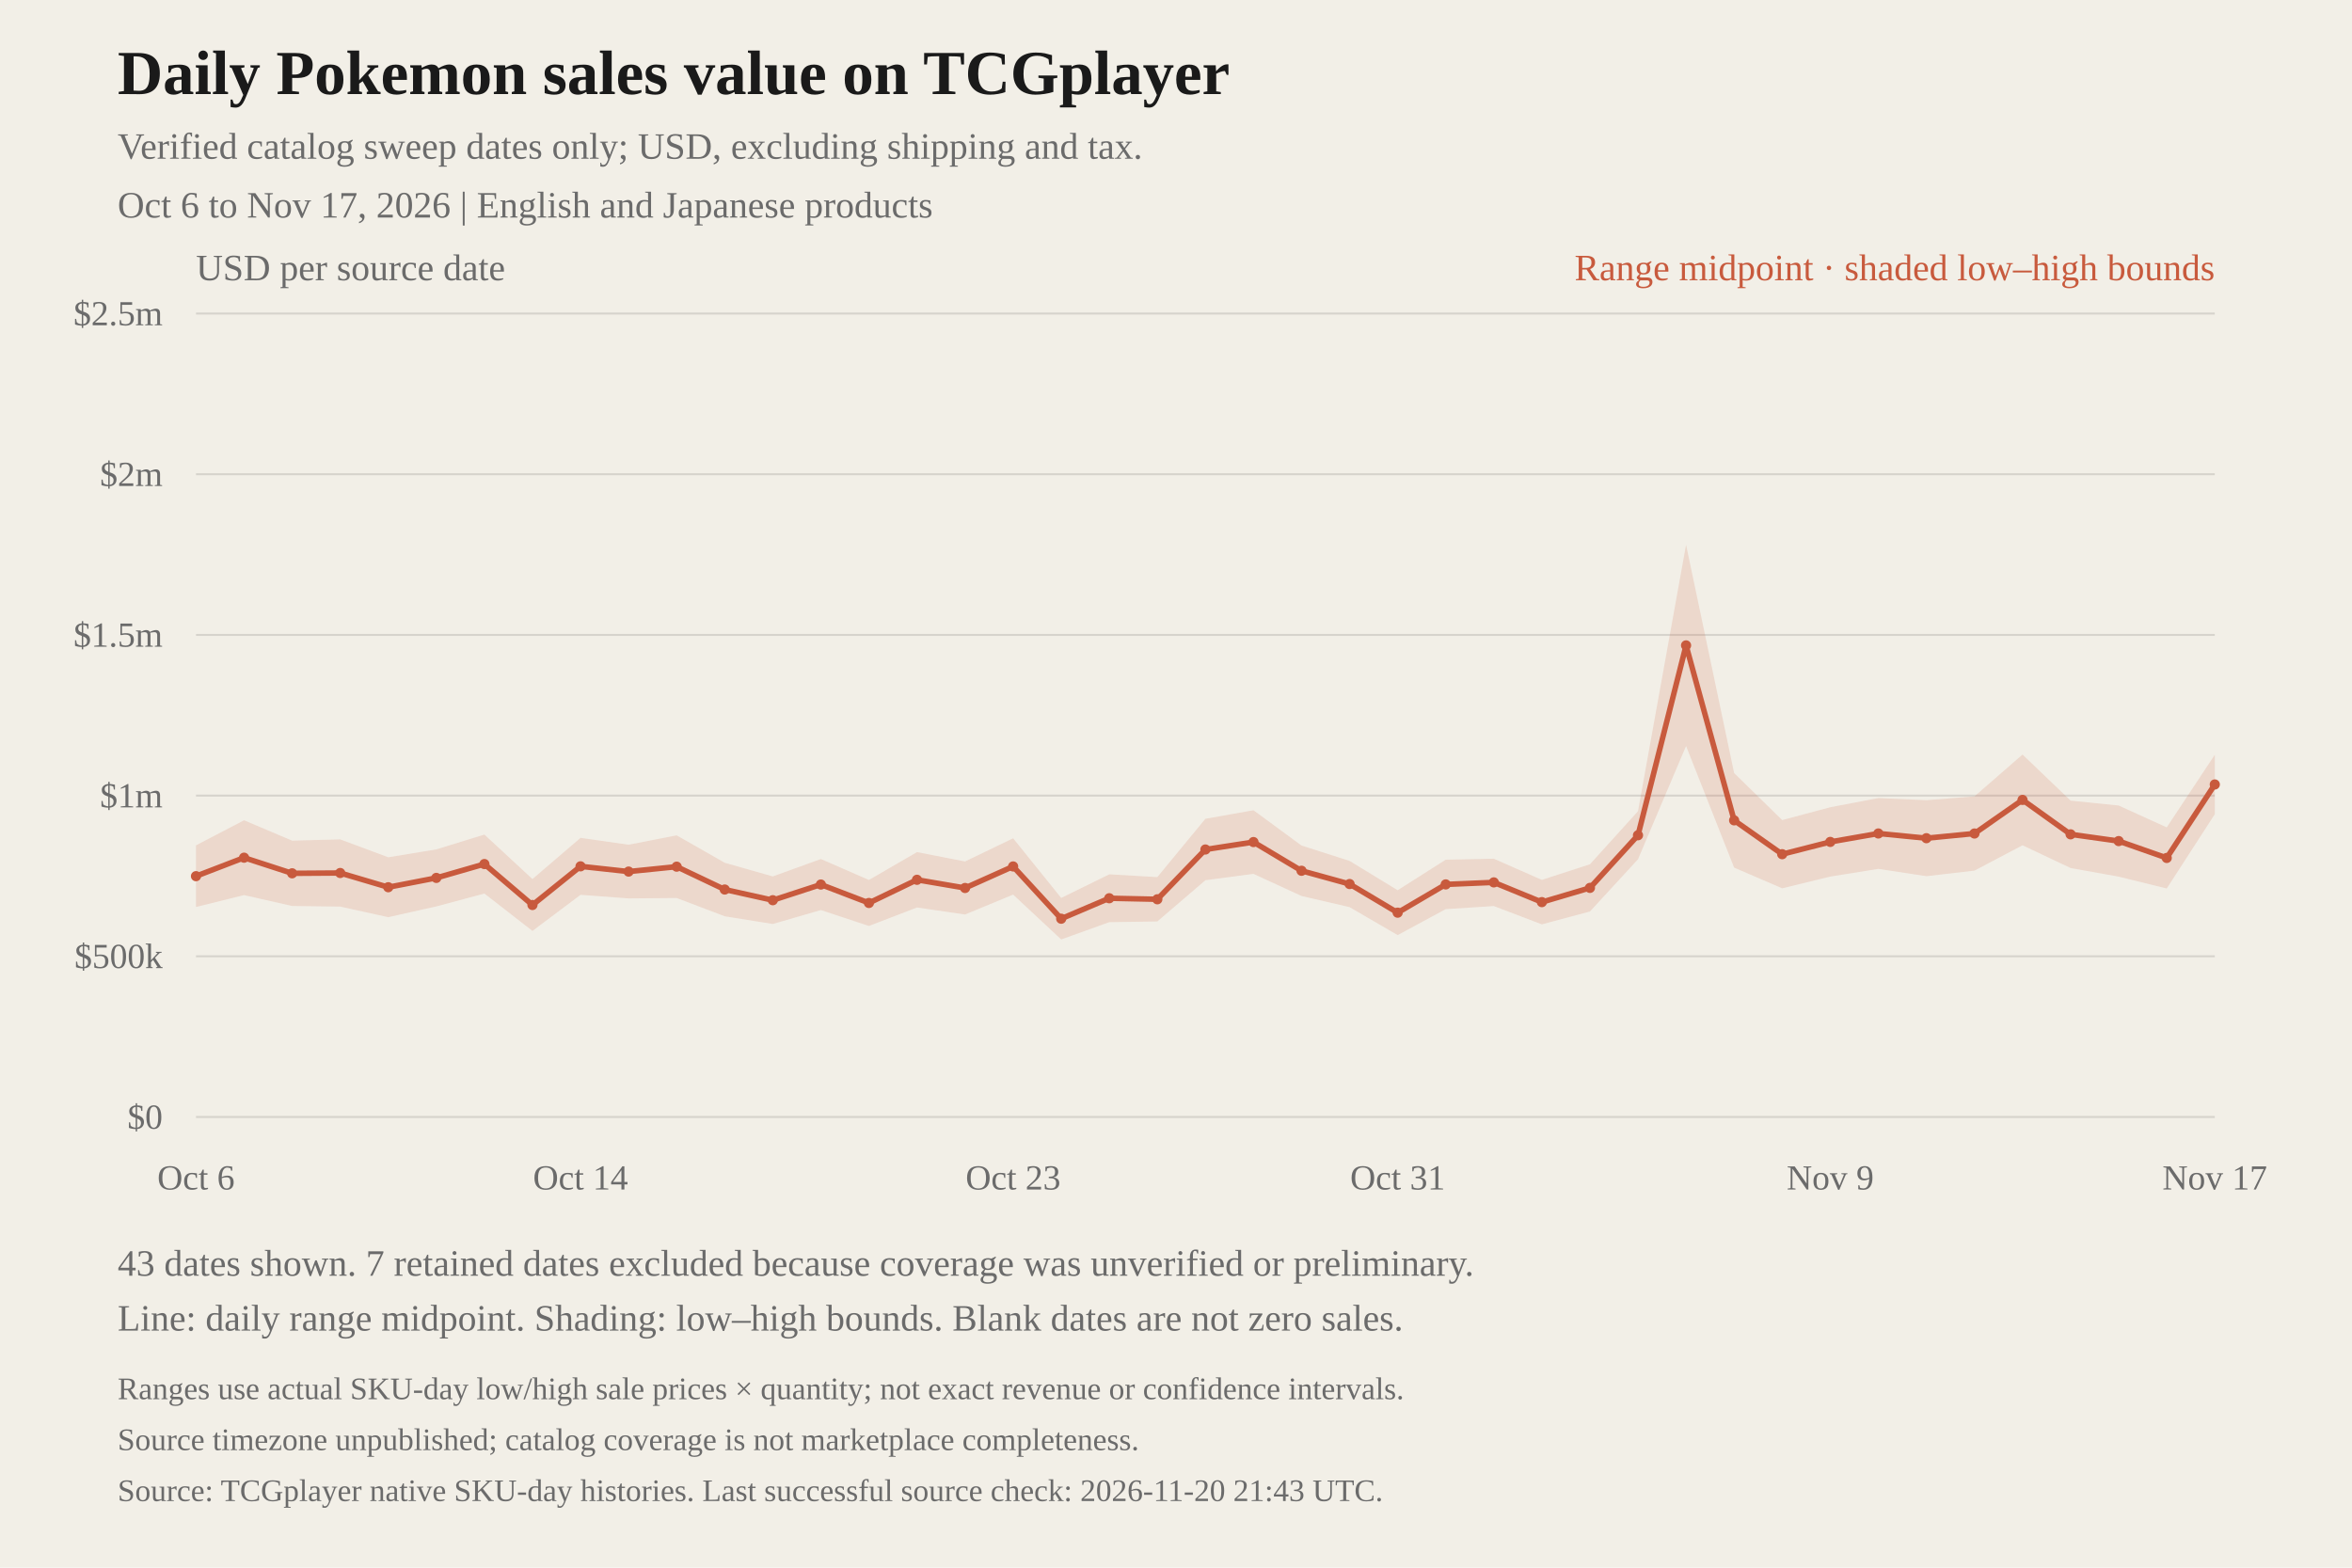
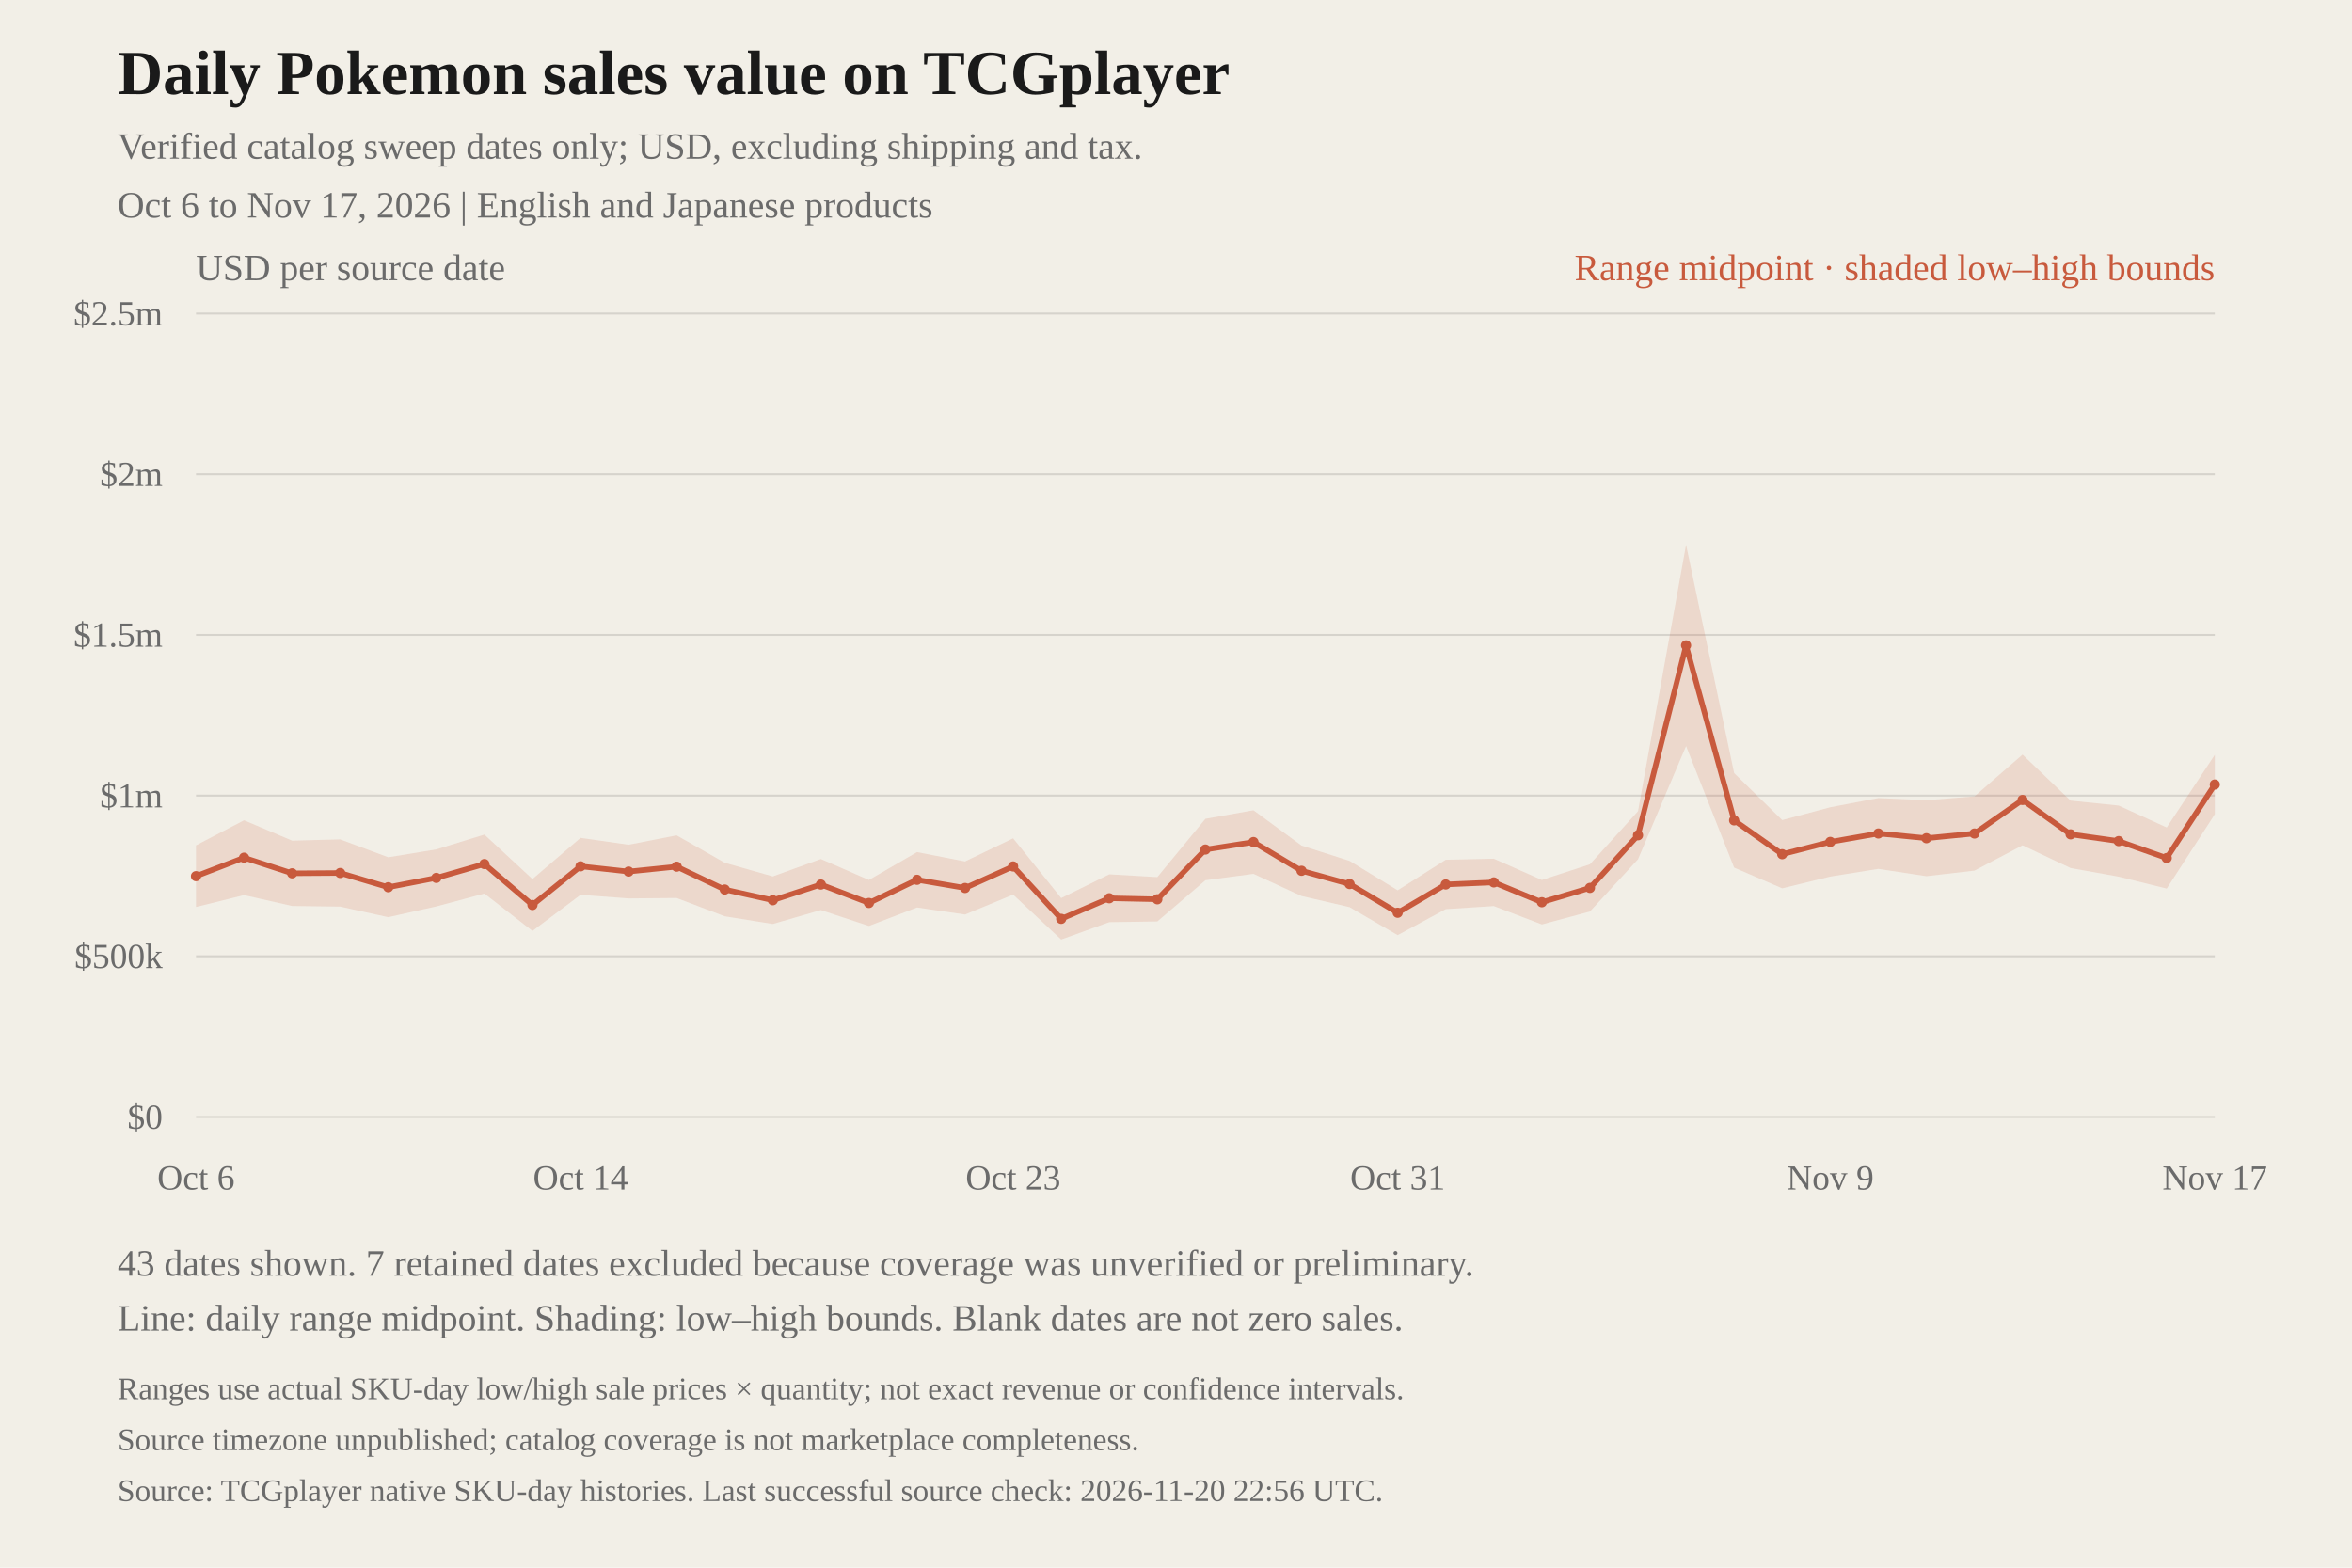
<svg xmlns="http://www.w3.org/2000/svg" width="1200" height="800" viewBox="0 0 1200 800" role="img" aria-labelledby="title description">
  <style>text{font-family:Georgia,"Liberation Serif","Times New Roman",serif;fill:#1A1A1A;font-size:19px}.title{font-size:32px;font-weight:600}.muted,.axis{fill:#6B6B6B}.axis{font-size:18px}.note{font-size:16px;fill:#6B6B6B}.grid{stroke:#D6D3CC;stroke-width:1}</style>
  <rect data-role="background" width="1200" height="800" fill="#F2EFE7" />
  <text x="60" y="48" class="title">Daily Pokemon sales value on TCGplayer</text>
  <text x="60" y="81" class="muted">Verified catalog sweep dates only; USD, excluding shipping and tax.</text>
  <text x="60" y="111" class="muted">Oct 6 to Nov 17, 2026 | English and Japanese products</text>
  <text x="100" y="143" class="muted">USD per source date</text>
  <text x="1130" y="143" text-anchor="end" style="fill:#C85A3D">Range midpoint · shaded low–high bounds</text>
  <path d="M100,570H1130" class="grid" />
  <text x="83" y="576" class="axis" text-anchor="end">$0</text>
  <path d="M100,488H1130" class="grid" />
  <text x="83" y="494" class="axis" text-anchor="end">$500k</text>
  <path d="M100,406H1130" class="grid" />
  <text x="83" y="412" class="axis" text-anchor="end">$1m</text>
  <path d="M100,324H1130" class="grid" />
  <text x="83" y="330" class="axis" text-anchor="end">$1.5m</text>
  <path d="M100,242H1130" class="grid" />
  <text x="83" y="248" class="axis" text-anchor="end">$2m</text>
  <path d="M100,160H1130" class="grid" />
  <text x="83" y="166" class="axis" text-anchor="end">$2.5m</text>
-   <polygon data-series="daily-band" points="100,431.395 124.524,418.596 149.048,428.993 173.571,428.347 198.095,437.483 222.619,433.454 247.143,425.889 271.667,448.6 296.19,427.569 320.714,431.071 345.238,426.287 369.762,440.279 394.286,447.253 418.81,438.369 443.333,449.058 467.857,434.841 492.381,439.616 516.905,427.799 541.429,458.238 565.952,446.18 590.476,447.601 615,417.832 639.524,413.483 664.048,431.496 688.571,439.338 713.095,454.298 737.619,438.713 762.143,438.214 786.667,449.018 811.19,441.055 835.714,413.982 860.238,278.014 884.762,394.516 909.286,418.495 933.81,411.947 958.333,407.265 982.857,408.353 1007.381,406.409 1031.905,385.053 1056.429,408.571 1080.952,411.064 1105.476,422.225 1130,385.158 1130,415.48 1105.476,453.402 1080.952,447.35 1056.429,442.957 1031.905,431.347 1007.381,444.279 982.857,447.122 958.333,443.392 933.81,447.32 909.286,453.308 884.762,442.743 860.238,380.686 835.714,438.483 811.19,465.136 786.667,471.701 762.143,462.361 737.619,463.935 713.095,477.185 688.571,462.913 664.048,457.22 639.524,445.933 615,449.179 590.476,470.214 565.952,470.584 541.429,479.412 516.905,456.514 492.381,466.671 467.857,463.09 443.333,472.524 418.81,464.4 394.286,471.512 369.762,467.575 345.238,458.248 320.714,458.461 296.19,456.626 271.667,475.046 247.143,455.971 222.619,462.546 198.095,468.031 173.571,462.639 149.048,462.325 124.524,456.767 100,462.839" fill="#C85A3D" fill-opacity="0.16" />
-   <polyline data-series="daily-midpoint" points="100,447.117 124.524,437.682 149.048,445.659 173.571,445.493 198.095,452.757 222.619,448 247.143,440.93 271.667,461.823 296.19,442.097 320.714,444.766 345.238,442.267 369.762,453.927 394.286,459.382 418.81,451.384 443.333,460.791 467.857,448.965 492.381,453.144 516.905,442.157 541.429,468.825 565.952,458.382 590.476,458.907 615,433.505 639.524,429.708 664.048,444.358 688.571,451.126 713.095,465.742 737.619,451.324 762.143,450.287 786.667,460.359 811.19,453.095 835.714,426.232 860.238,329.35 884.762,418.629 909.286,435.902 933.81,429.633 958.333,425.329 982.857,427.738 1007.381,425.344 1031.905,408.2 1056.429,425.764 1080.952,429.207 1105.476,437.813 1130,400.319" fill="none" stroke="#C85A3D" stroke-width="2.8" stroke-linejoin="round" stroke-linecap="round" />
+   <polygon data-series="daily-band" points="100,431.395 124.524,418.596 149.048,428.993 173.571,428.347 198.095,437.483 222.619,433.454 247.143,425.889 271.667,448.6 296.19,427.569 320.714,431.071 345.238,426.287 369.762,440.279 394.286,447.253 418.81,438.369 443.333,449.058 467.857,434.841 492.381,439.616 516.905,427.802 541.429,458.299 565.952,446.181 590.476,447.604 615,417.85 639.524,413.484 664.048,431.501 688.571,439.338 713.095,454.335 737.619,438.757 762.143,438.216 786.667,449.065 811.19,441.06 835.714,413.989 860.238,278.014 884.762,394.518 909.286,418.5 933.81,411.947 958.333,407.269 982.857,408.359 1007.381,406.41 1031.905,385.082 1056.429,408.574 1080.952,411.078 1105.476,422.28 1130,385.195 1130,415.51 1105.476,453.45 1080.952,447.363 1056.429,442.959 1031.905,431.364 1007.381,444.28 982.857,447.128 958.333,443.395 933.81,447.32 909.286,453.312 884.762,442.744 860.238,380.686 835.714,438.49 811.19,465.14 786.667,471.746 762.143,462.362 737.619,463.933 713.095,477.219 688.571,462.913 664.048,457.225 639.524,445.933 615,449.195 590.476,470.215 565.952,470.584 541.429,479.468 516.905,456.514 492.381,466.671 467.857,463.09 443.333,472.524 418.81,464.4 394.286,471.512 369.762,467.575 345.238,458.248 320.714,458.461 296.19,456.626 271.667,475.046 247.143,455.971 222.619,462.546 198.095,468.031 173.571,462.639 149.048,462.325 124.524,456.767 100,462.839" fill="#C85A3D" fill-opacity="0.16" />
+   <polyline data-series="daily-midpoint" points="100,447.117 124.524,437.682 149.048,445.659 173.571,445.493 198.095,452.757 222.619,448 247.143,440.93 271.667,461.823 296.19,442.097 320.714,444.766 345.238,442.267 369.762,453.927 394.286,459.382 418.81,451.384 443.333,460.791 467.857,448.965 492.381,453.144 516.905,442.158 541.429,468.884 565.952,458.382 590.476,458.909 615,433.523 639.524,429.709 664.048,444.363 688.571,451.126 713.095,465.777 737.619,451.345 762.143,450.289 786.667,460.405 811.19,453.1 835.714,426.24 860.238,329.35 884.762,418.631 909.286,435.906 933.81,429.633 958.333,425.332 982.857,427.743 1007.381,425.345 1031.905,408.223 1056.429,425.767 1080.952,429.22 1105.476,437.865 1130,400.352" fill="none" stroke="#C85A3D" stroke-width="2.8" stroke-linejoin="round" stroke-linecap="round" />
  <circle data-series="daily-observation" cx="100" cy="447.117" r="2.6" fill="#C85A3D" />
  <circle data-series="daily-observation" cx="124.524" cy="437.682" r="2.6" fill="#C85A3D" />
  <circle data-series="daily-observation" cx="149.048" cy="445.659" r="2.6" fill="#C85A3D" />
  <circle data-series="daily-observation" cx="173.571" cy="445.493" r="2.6" fill="#C85A3D" />
  <circle data-series="daily-observation" cx="198.095" cy="452.757" r="2.6" fill="#C85A3D" />
  <circle data-series="daily-observation" cx="222.619" cy="448" r="2.6" fill="#C85A3D" />
  <circle data-series="daily-observation" cx="247.143" cy="440.93" r="2.6" fill="#C85A3D" />
  <circle data-series="daily-observation" cx="271.667" cy="461.823" r="2.6" fill="#C85A3D" />
  <circle data-series="daily-observation" cx="296.19" cy="442.097" r="2.6" fill="#C85A3D" />
  <circle data-series="daily-observation" cx="320.714" cy="444.766" r="2.6" fill="#C85A3D" />
  <circle data-series="daily-observation" cx="345.238" cy="442.267" r="2.6" fill="#C85A3D" />
  <circle data-series="daily-observation" cx="369.762" cy="453.927" r="2.6" fill="#C85A3D" />
  <circle data-series="daily-observation" cx="394.286" cy="459.382" r="2.6" fill="#C85A3D" />
  <circle data-series="daily-observation" cx="418.81" cy="451.384" r="2.6" fill="#C85A3D" />
  <circle data-series="daily-observation" cx="443.333" cy="460.791" r="2.6" fill="#C85A3D" />
  <circle data-series="daily-observation" cx="467.857" cy="448.965" r="2.6" fill="#C85A3D" />
  <circle data-series="daily-observation" cx="492.381" cy="453.144" r="2.6" fill="#C85A3D" />
-   <circle data-series="daily-observation" cx="516.905" cy="442.157" r="2.6" fill="#C85A3D" />
-   <circle data-series="daily-observation" cx="541.429" cy="468.825" r="2.6" fill="#C85A3D" />
+   <circle data-series="daily-observation" cx="516.905" cy="442.158" r="2.6" fill="#C85A3D" />
+   <circle data-series="daily-observation" cx="541.429" cy="468.884" r="2.6" fill="#C85A3D" />
  <circle data-series="daily-observation" cx="565.952" cy="458.382" r="2.6" fill="#C85A3D" />
-   <circle data-series="daily-observation" cx="590.476" cy="458.907" r="2.6" fill="#C85A3D" />
-   <circle data-series="daily-observation" cx="615" cy="433.505" r="2.6" fill="#C85A3D" />
-   <circle data-series="daily-observation" cx="639.524" cy="429.708" r="2.6" fill="#C85A3D" />
-   <circle data-series="daily-observation" cx="664.048" cy="444.358" r="2.6" fill="#C85A3D" />
+   <circle data-series="daily-observation" cx="590.476" cy="458.909" r="2.6" fill="#C85A3D" />
+   <circle data-series="daily-observation" cx="615" cy="433.523" r="2.6" fill="#C85A3D" />
+   <circle data-series="daily-observation" cx="639.524" cy="429.709" r="2.6" fill="#C85A3D" />
+   <circle data-series="daily-observation" cx="664.048" cy="444.363" r="2.6" fill="#C85A3D" />
  <circle data-series="daily-observation" cx="688.571" cy="451.126" r="2.6" fill="#C85A3D" />
-   <circle data-series="daily-observation" cx="713.095" cy="465.742" r="2.6" fill="#C85A3D" />
-   <circle data-series="daily-observation" cx="737.619" cy="451.324" r="2.6" fill="#C85A3D" />
-   <circle data-series="daily-observation" cx="762.143" cy="450.287" r="2.6" fill="#C85A3D" />
-   <circle data-series="daily-observation" cx="786.667" cy="460.359" r="2.6" fill="#C85A3D" />
-   <circle data-series="daily-observation" cx="811.19" cy="453.095" r="2.6" fill="#C85A3D" />
-   <circle data-series="daily-observation" cx="835.714" cy="426.232" r="2.6" fill="#C85A3D" />
+   <circle data-series="daily-observation" cx="713.095" cy="465.777" r="2.6" fill="#C85A3D" />
+   <circle data-series="daily-observation" cx="737.619" cy="451.345" r="2.6" fill="#C85A3D" />
+   <circle data-series="daily-observation" cx="762.143" cy="450.289" r="2.6" fill="#C85A3D" />
+   <circle data-series="daily-observation" cx="786.667" cy="460.405" r="2.6" fill="#C85A3D" />
+   <circle data-series="daily-observation" cx="811.19" cy="453.1" r="2.6" fill="#C85A3D" />
+   <circle data-series="daily-observation" cx="835.714" cy="426.24" r="2.6" fill="#C85A3D" />
  <circle data-series="daily-observation" cx="860.238" cy="329.35" r="2.6" fill="#C85A3D" />
-   <circle data-series="daily-observation" cx="884.762" cy="418.629" r="2.6" fill="#C85A3D" />
-   <circle data-series="daily-observation" cx="909.286" cy="435.902" r="2.6" fill="#C85A3D" />
+   <circle data-series="daily-observation" cx="884.762" cy="418.631" r="2.6" fill="#C85A3D" />
+   <circle data-series="daily-observation" cx="909.286" cy="435.906" r="2.6" fill="#C85A3D" />
  <circle data-series="daily-observation" cx="933.81" cy="429.633" r="2.6" fill="#C85A3D" />
-   <circle data-series="daily-observation" cx="958.333" cy="425.329" r="2.6" fill="#C85A3D" />
-   <circle data-series="daily-observation" cx="982.857" cy="427.738" r="2.6" fill="#C85A3D" />
-   <circle data-series="daily-observation" cx="1007.381" cy="425.344" r="2.6" fill="#C85A3D" />
-   <circle data-series="daily-observation" cx="1031.905" cy="408.2" r="2.6" fill="#C85A3D" />
-   <circle data-series="daily-observation" cx="1056.429" cy="425.764" r="2.6" fill="#C85A3D" />
-   <circle data-series="daily-observation" cx="1080.952" cy="429.207" r="2.6" fill="#C85A3D" />
-   <circle data-series="daily-observation" cx="1105.476" cy="437.813" r="2.6" fill="#C85A3D" />
-   <circle data-series="daily-observation" cx="1130" cy="400.319" r="2.6" fill="#C85A3D" />
+   <circle data-series="daily-observation" cx="958.333" cy="425.332" r="2.6" fill="#C85A3D" />
+   <circle data-series="daily-observation" cx="982.857" cy="427.743" r="2.6" fill="#C85A3D" />
+   <circle data-series="daily-observation" cx="1007.381" cy="425.345" r="2.6" fill="#C85A3D" />
+   <circle data-series="daily-observation" cx="1031.905" cy="408.223" r="2.6" fill="#C85A3D" />
+   <circle data-series="daily-observation" cx="1056.429" cy="425.767" r="2.6" fill="#C85A3D" />
+   <circle data-series="daily-observation" cx="1080.952" cy="429.22" r="2.6" fill="#C85A3D" />
+   <circle data-series="daily-observation" cx="1105.476" cy="437.865" r="2.6" fill="#C85A3D" />
+   <circle data-series="daily-observation" cx="1130" cy="400.352" r="2.6" fill="#C85A3D" />
  <text x="100" y="607" class="axis" text-anchor="middle">Oct 6</text>
  <text x="296.19" y="607" class="axis" text-anchor="middle">Oct 14</text>
  <text x="516.905" y="607" class="axis" text-anchor="middle">Oct 23</text>
  <text x="713.095" y="607" class="axis" text-anchor="middle">Oct 31</text>
  <text x="933.81" y="607" class="axis" text-anchor="middle">Nov 9</text>
  <text x="1130" y="607" class="axis" text-anchor="middle">Nov 17</text>
  <text x="60" y="651" class="muted">43 dates shown. 7 retained dates excluded because coverage was unverified or preliminary.</text>
  <text x="60" y="679" class="muted">Line: daily range midpoint. Shading: low–high bounds. Blank dates are not zero sales.</text>
  <text x="60" y="714" class="note">Ranges use actual SKU-day low/high sale prices × quantity; not exact revenue or confidence intervals.</text>
  <text x="60" y="740" class="note">Source timezone unpublished; catalog coverage is not marketplace completeness.</text>
-   <text x="60" y="766" class="note">Source: TCGplayer native SKU-day histories. Last successful source check: 2026-11-20 21:43 UTC.</text>
+   <text x="60" y="766" class="note">Source: TCGplayer native SKU-day histories. Last successful source check: 2026-11-20 22:56 UTC.</text>
</svg>
